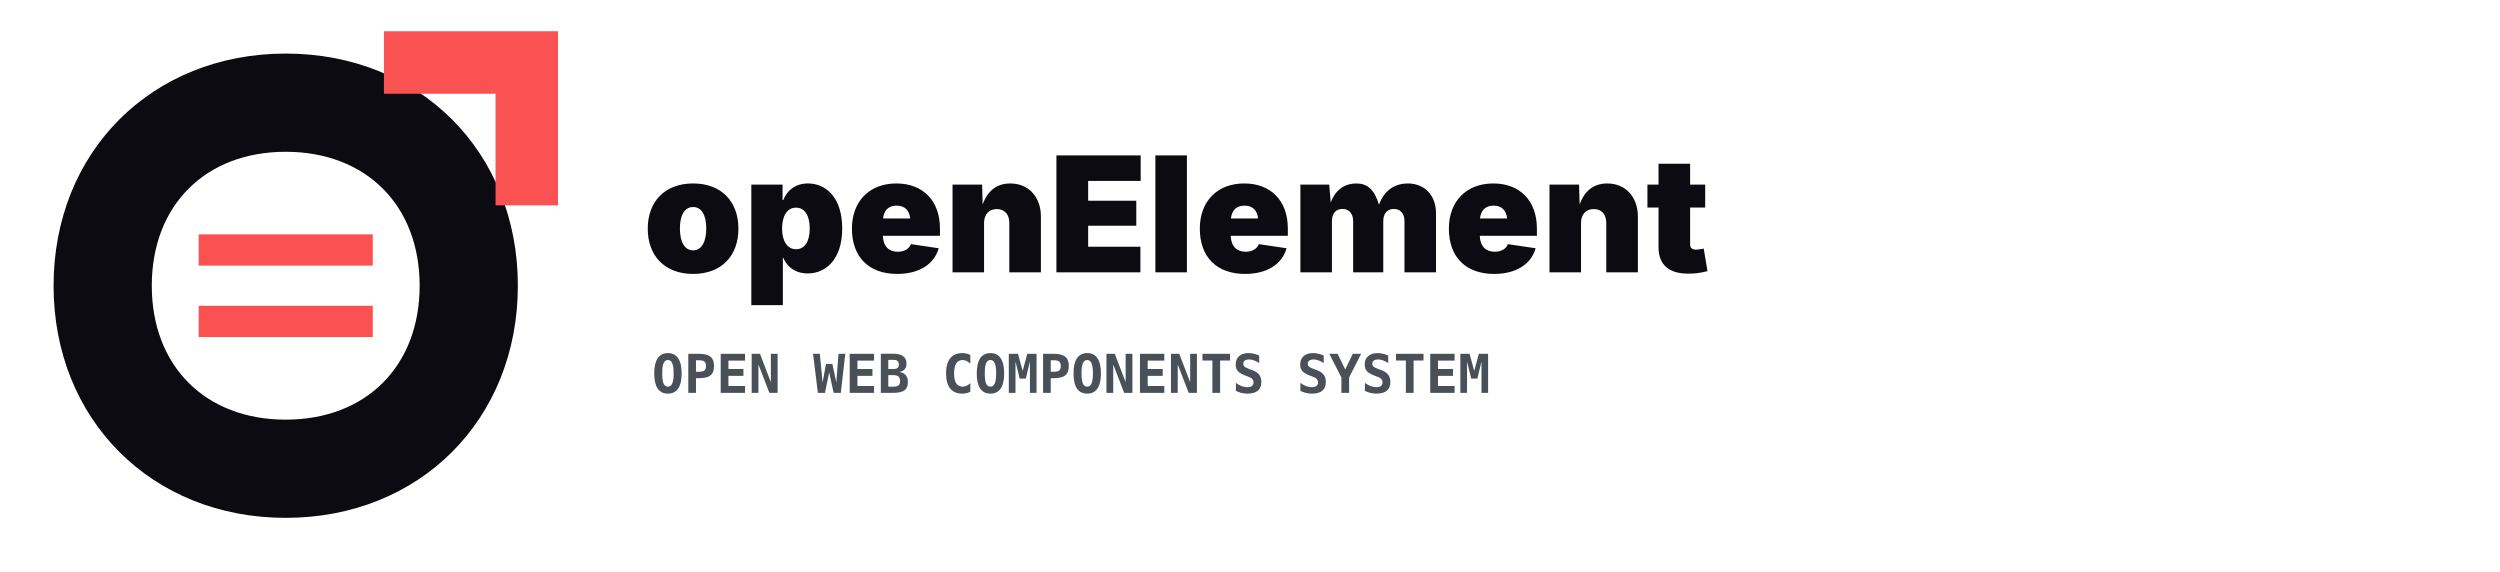
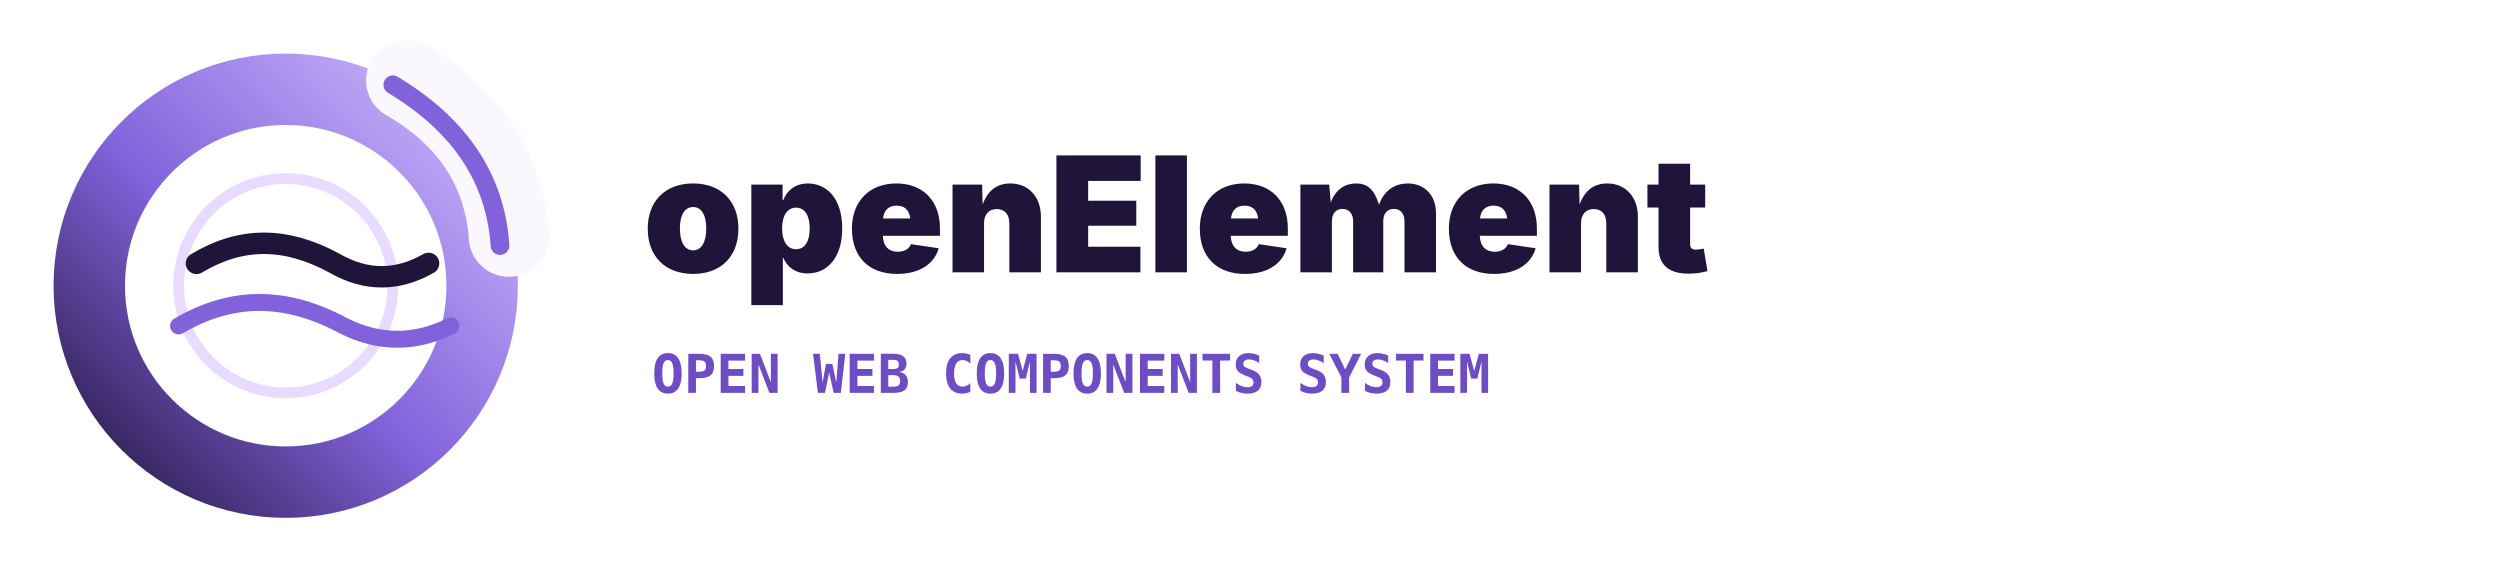
<svg xmlns="http://www.w3.org/2000/svg" viewBox="0 0 560 128" width="560" height="128" role="img">
-   <g color="#0c0b11">
-     <path d="M64 12 C94 12 116 34 116 64 C116 94 94 116 64 116 C34 116 12 94 12 64 C12 34 34 12 64 12 Z M64 34 C46 34 34 46 34 64 C34 82 46 94 64 94 C82 94 94 82 94 64 C94 46 82 34 64 34 Z" fill="currentColor" fill-rule="evenodd" />
-     <path d="M93 14 H118 V39" fill="none" stroke="#fa5252" stroke-width="14" stroke-linecap="square" />
-     <path d="M48 56 H80 M48 72 H80" fill="none" stroke="#fa5252" stroke-width="7" stroke-linecap="square" />
-   </g>
-   <text x="144" y="61" fill="#0c0b11" font-family="Inter, Arial, Helvetica, sans-serif" font-size="36" font-weight="900" letter-spacing="0">openElement</text>
-   <text x="146" y="88" fill="#495057" font-family="'SF Mono', Consolas, monospace" font-size="12" font-weight="800" letter-spacing="0">OPEN WEB COMPONENTS SYSTEM</text>
+   <defs>
+     <linearGradient id="open-o-horizontal" x1="16" y1="112" x2="112" y2="18" gradientUnits="userSpaceOnUse">
+       <stop offset="0" stop-color="#21143b" />
+       <stop offset=".46" stop-color="#8262db" />
+       <stop offset="1" stop-color="#d0bdff" />
+     </linearGradient>
+   </defs>
+   <circle cx="64" cy="64" r="44" fill="none" stroke="url(#open-o-horizontal)" stroke-width="16" />
+   <circle cx="64" cy="64" r="24" fill="none" stroke="#e6d8ff" stroke-width="2.4" opacity=".92" />
+   <path d="M91 18 C105 26 113 38 114 53" fill="none" stroke="#fbf7ff" stroke-width="18" stroke-linecap="round" />
+   <path d="M88 19 C103 28 111 40 112 55" fill="none" stroke="#8262db" stroke-width="4.2" stroke-linecap="round" />
+   <path d="M44 59 C54 53 64 53 75 59 C82 63 89 63 96 59" fill="none" stroke="#21143b" stroke-width="4.8" stroke-linecap="round" />
+   <path d="M40 73 C52 66 64 66 77 73 C85 77 93 77 101 73" fill="none" stroke="#8262db" stroke-width="3.8" stroke-linecap="round" />
+   <text x="144" y="61" fill="#21143b" font-family="'Instrument Sans', Inter, Arial, Helvetica, sans-serif" font-size="36" font-weight="850" letter-spacing="0">openElement</text>
+   <text x="146" y="88" fill="#6d4cc4" font-family="'JetBrains Mono', 'SF Mono', Consolas, monospace" font-size="12" font-weight="700" letter-spacing="0">OPEN WEB COMPONENTS SYSTEM</text>
</svg>
